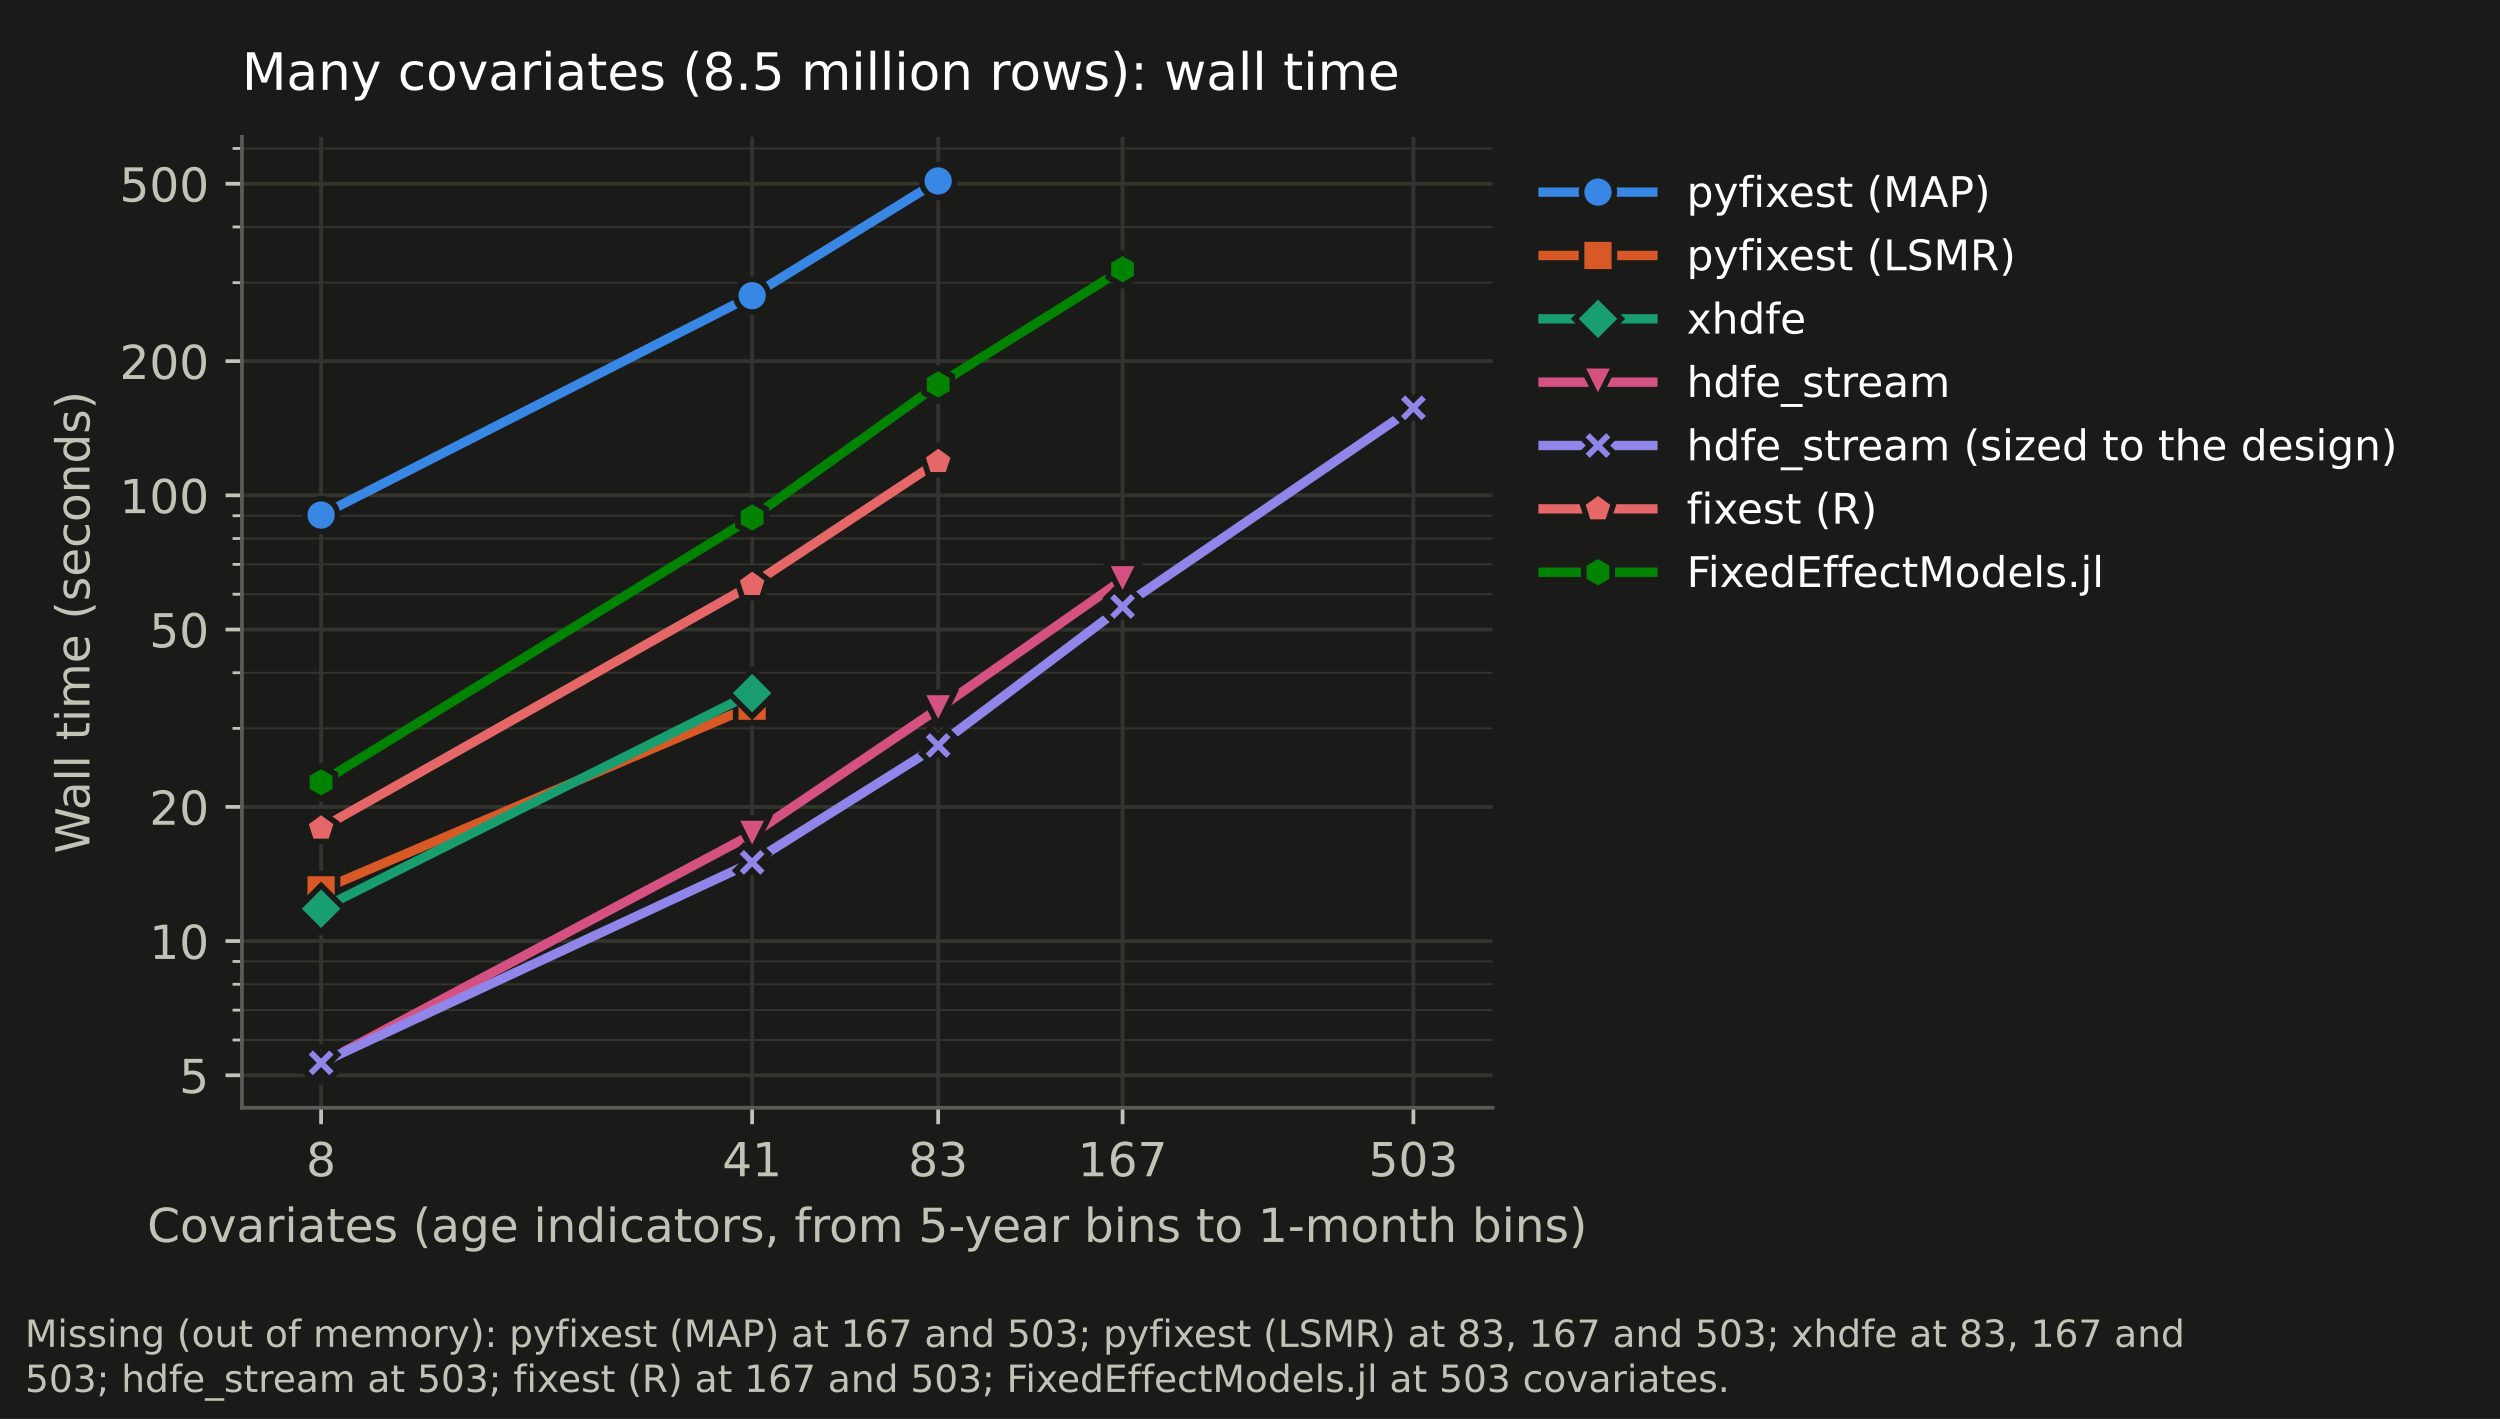
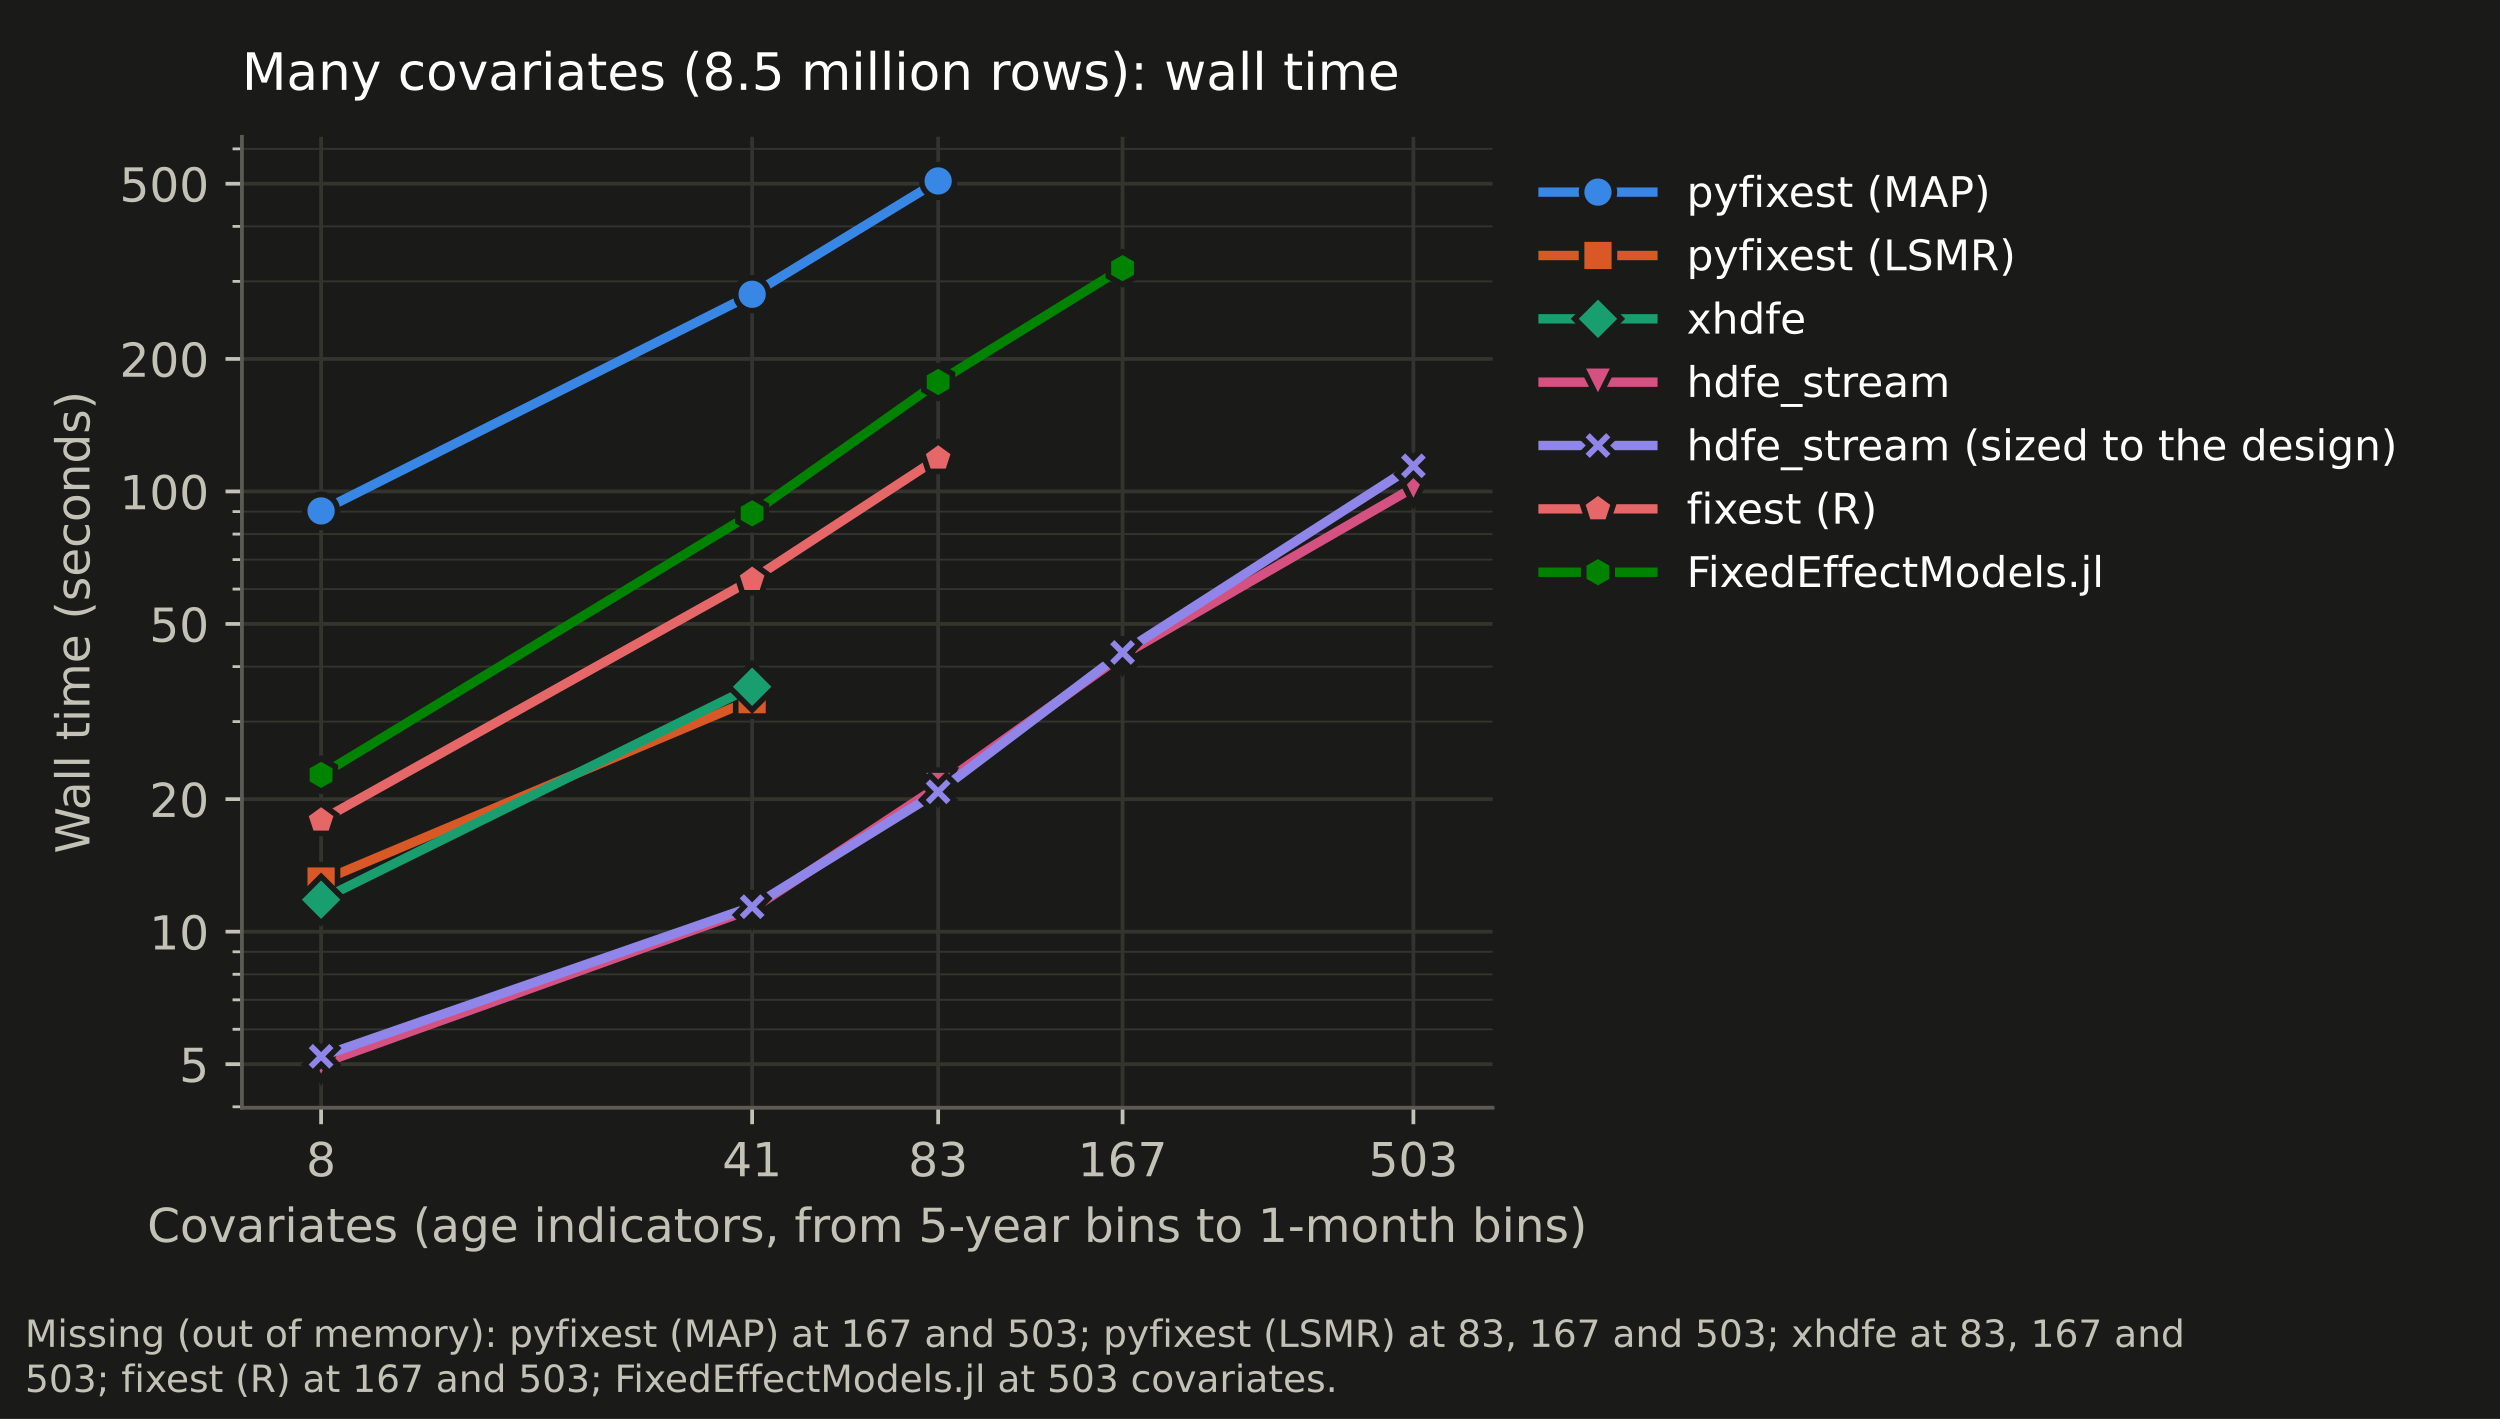
<svg xmlns="http://www.w3.org/2000/svg" xmlns:xlink="http://www.w3.org/1999/xlink" width="532.8pt" height="302.4pt" viewBox="0 0 532.8 302.4" version="1.1">
  <defs>
    <style type="text/css">*{stroke-linejoin: round; stroke-linecap: butt}</style>
  </defs>
  <g id="figure_1">
    <g id="patch_1">
      <path d="M 0 302.4  L 532.8 302.4  L 532.8 0  L 0 0  z " style="fill: #1a1a19" />
    </g>
    <g id="axes_1">
      <g id="patch_2">
        <path d="M 51.562 236.086  L 318.093 236.086  L 318.093 29.157  L 51.562 29.157  z " style="fill: #1a1a19" />
      </g>
      <g id="matplotlib.axis_1">
        <g id="xtick_1">
          <g id="line2d_1">
            <path d="M 68.432 236.086  L 68.432 29.157  " clip-path="url(#p008d30c41f)" style="fill: none; stroke: #34342f; stroke-width: 0.8; stroke-linecap: square" />
          </g>
          <g id="line2d_2">
            <defs>
              <path id="m5e53d894cf" d="M 0 0  L 0 3.5  " style="stroke: #c3c2b7; stroke-width: 0.8" />
            </defs>
            <g>
              <use xlink:href="#m5e53d894cf" x="68.432" y="236.086" style="fill: #c3c2b7; stroke: #c3c2b7; stroke-width: 0.8" />
            </g>
          </g>
          <g id="text_1">
            <text style="font-size: 10px; font-family: 'DejaVu Sans', 'Bitstream Vera Sans', 'Computer Modern Sans Serif', 'Lucida Grande', 'Verdana', 'Geneva', 'Lucid', 'Arial', 'Helvetica', 'Avant Garde', sans-serif; text-anchor: middle; fill: #c3c2b7" x="68.432" y="250.683" transform="rotate(-0 68.43244 250.6833)">8</text>
          </g>
        </g>
        <g id="xtick_2">
          <g id="line2d_3">
            <path d="M 160.294 236.086  L 160.294 29.157  " clip-path="url(#p008d30c41f)" style="fill: none; stroke: #34342f; stroke-width: 0.8; stroke-linecap: square" />
          </g>
          <g id="line2d_4">
            <g>
              <use xlink:href="#m5e53d894cf" x="160.294" y="236.086" style="fill: #c3c2b7; stroke: #c3c2b7; stroke-width: 0.8" />
            </g>
          </g>
          <g id="text_2">
            <text style="font-size: 10px; font-family: 'DejaVu Sans', 'Bitstream Vera Sans', 'Computer Modern Sans Serif', 'Lucida Grande', 'Verdana', 'Geneva', 'Lucid', 'Arial', 'Helvetica', 'Avant Garde', sans-serif; text-anchor: middle; fill: #c3c2b7" x="160.294" y="250.683" transform="rotate(-0 160.2935 250.6833)">41</text>
          </g>
        </g>
        <g id="xtick_3">
          <g id="line2d_5">
            <path d="M 199.94 236.086  L 199.94 29.157  " clip-path="url(#p008d30c41f)" style="fill: none; stroke: #34342f; stroke-width: 0.8; stroke-linecap: square" />
          </g>
          <g id="line2d_6">
            <g>
              <use xlink:href="#m5e53d894cf" x="199.94" y="236.086" style="fill: #c3c2b7; stroke: #c3c2b7; stroke-width: 0.8" />
            </g>
          </g>
          <g id="text_3">
            <text style="font-size: 10px; font-family: 'DejaVu Sans', 'Bitstream Vera Sans', 'Computer Modern Sans Serif', 'Lucida Grande', 'Verdana', 'Geneva', 'Lucid', 'Arial', 'Helvetica', 'Avant Garde', sans-serif; text-anchor: middle; fill: #c3c2b7" x="199.94" y="250.683" transform="rotate(-0 199.9396 250.6833)">83</text>
          </g>
        </g>
        <g id="xtick_4">
          <g id="line2d_7">
            <path d="M 239.242 236.086  L 239.242 29.157  " clip-path="url(#p008d30c41f)" style="fill: none; stroke: #34342f; stroke-width: 0.8; stroke-linecap: square" />
          </g>
          <g id="line2d_8">
            <g>
              <use xlink:href="#m5e53d894cf" x="239.242" y="236.086" style="fill: #c3c2b7; stroke: #c3c2b7; stroke-width: 0.8" />
            </g>
          </g>
          <g id="text_4">
            <text style="font-size: 10px; font-family: 'DejaVu Sans', 'Bitstream Vera Sans', 'Computer Modern Sans Serif', 'Lucida Grande', 'Verdana', 'Geneva', 'Lucid', 'Arial', 'Helvetica', 'Avant Garde', sans-serif; text-anchor: middle; fill: #c3c2b7" x="239.242" y="250.683" transform="rotate(-0 239.2418 250.6833)">167</text>
          </g>
        </g>
        <g id="xtick_5">
          <g id="line2d_9">
            <path d="M 301.223 236.086  L 301.223 29.157  " clip-path="url(#p008d30c41f)" style="fill: none; stroke: #34342f; stroke-width: 0.8; stroke-linecap: square" />
          </g>
          <g id="line2d_10">
            <g>
              <use xlink:href="#m5e53d894cf" x="301.223" y="236.086" style="fill: #c3c2b7; stroke: #c3c2b7; stroke-width: 0.8" />
            </g>
          </g>
          <g id="text_5">
            <text style="font-size: 10px; font-family: 'DejaVu Sans', 'Bitstream Vera Sans', 'Computer Modern Sans Serif', 'Lucida Grande', 'Verdana', 'Geneva', 'Lucid', 'Arial', 'Helvetica', 'Avant Garde', sans-serif; text-anchor: middle; fill: #c3c2b7" x="301.223" y="250.683" transform="rotate(-0 301.2232 250.6833)">503</text>
          </g>
        </g>
        <g id="text_6">
          <text style="font-size: 10px; font-family: 'DejaVu Sans', 'Bitstream Vera Sans', 'Computer Modern Sans Serif', 'Lucida Grande', 'Verdana', 'Geneva', 'Lucid', 'Arial', 'Helvetica', 'Avant Garde', sans-serif; text-anchor: middle; fill: #c3c2b7" x="184.828" y="264.684" transform="rotate(-0 184.8278 264.6841)">Covariates (age indicators, from 5-year bins to 1-month bins)</text>
        </g>
      </g>
      <g id="matplotlib.axis_2">
        <g id="ytick_1">
          <g id="line2d_11">
-             <path d="M 51.562 229.162  L 318.093 229.162  " clip-path="url(#p008d30c41f)" style="fill: none; stroke: #34342f; stroke-width: 0.8; stroke-linecap: square" />
+             <path d="M 51.562 226.794  L 318.093 226.794  " clip-path="url(#p008d30c41f)" style="fill: none; stroke: #34342f; stroke-width: 0.8; stroke-linecap: square" />
          </g>
          <g id="line2d_12">
            <defs>
              <path id="m9ad4db9a4c" d="M 0 0  L -3.5 0  " style="stroke: #c3c2b7; stroke-width: 0.8" />
            </defs>
            <g>
-               <use xlink:href="#m9ad4db9a4c" x="51.562" y="229.162" style="fill: #c3c2b7; stroke: #c3c2b7; stroke-width: 0.8" />
+               <use xlink:href="#m9ad4db9a4c" x="51.562" y="226.794" style="fill: #c3c2b7; stroke: #c3c2b7; stroke-width: 0.8" />
            </g>
          </g>
          <g id="text_7">
-             <text style="font-size: 10px; font-family: 'DejaVu Sans', 'Bitstream Vera Sans', 'Computer Modern Sans Serif', 'Lucida Grande', 'Verdana', 'Geneva', 'Lucid', 'Arial', 'Helvetica', 'Avant Garde', sans-serif; text-anchor: end; fill: #c3c2b7" x="44.562" y="232.96" transform="rotate(-0 44.56234 232.9604)">5</text>
+             <text style="font-size: 10px; font-family: 'DejaVu Sans', 'Bitstream Vera Sans', 'Computer Modern Sans Serif', 'Lucida Grande', 'Verdana', 'Geneva', 'Lucid', 'Arial', 'Helvetica', 'Avant Garde', sans-serif; text-anchor: end; fill: #c3c2b7" x="44.562" y="230.593" transform="rotate(-0 44.56234 230.5926)">5</text>
          </g>
        </g>
        <g id="ytick_2">
          <g id="line2d_13">
-             <path d="M 51.562 200.564  L 318.093 200.564  " clip-path="url(#p008d30c41f)" style="fill: none; stroke: #34342f; stroke-width: 0.8; stroke-linecap: square" />
+             <path d="M 51.562 198.552  L 318.093 198.552  " clip-path="url(#p008d30c41f)" style="fill: none; stroke: #34342f; stroke-width: 0.8; stroke-linecap: square" />
          </g>
          <g id="line2d_14">
            <g>
-               <use xlink:href="#m9ad4db9a4c" x="51.562" y="200.564" style="fill: #c3c2b7; stroke: #c3c2b7; stroke-width: 0.8" />
+               <use xlink:href="#m9ad4db9a4c" x="51.562" y="198.552" style="fill: #c3c2b7; stroke: #c3c2b7; stroke-width: 0.8" />
            </g>
          </g>
          <g id="text_8">
-             <text style="font-size: 10px; font-family: 'DejaVu Sans', 'Bitstream Vera Sans', 'Computer Modern Sans Serif', 'Lucida Grande', 'Verdana', 'Geneva', 'Lucid', 'Arial', 'Helvetica', 'Avant Garde', sans-serif; text-anchor: end; fill: #c3c2b7" x="44.562" y="204.363" transform="rotate(-0 44.56234 204.3632)">10</text>
+             <text style="font-size: 10px; font-family: 'DejaVu Sans', 'Bitstream Vera Sans', 'Computer Modern Sans Serif', 'Lucida Grande', 'Verdana', 'Geneva', 'Lucid', 'Arial', 'Helvetica', 'Avant Garde', sans-serif; text-anchor: end; fill: #c3c2b7" x="44.562" y="202.351" transform="rotate(-0 44.56234 202.3507)">10</text>
          </g>
        </g>
        <g id="ytick_3">
          <g id="line2d_15">
-             <path d="M 51.562 171.967  L 318.093 171.967  " clip-path="url(#p008d30c41f)" style="fill: none; stroke: #34342f; stroke-width: 0.8; stroke-linecap: square" />
+             <path d="M 51.562 170.31  L 318.093 170.31  " clip-path="url(#p008d30c41f)" style="fill: none; stroke: #34342f; stroke-width: 0.8; stroke-linecap: square" />
          </g>
          <g id="line2d_16">
            <g>
-               <use xlink:href="#m9ad4db9a4c" x="51.562" y="171.967" style="fill: #c3c2b7; stroke: #c3c2b7; stroke-width: 0.8" />
+               <use xlink:href="#m9ad4db9a4c" x="51.562" y="170.31" style="fill: #c3c2b7; stroke: #c3c2b7; stroke-width: 0.8" />
            </g>
          </g>
          <g id="text_9">
-             <text style="font-size: 10px; font-family: 'DejaVu Sans', 'Bitstream Vera Sans', 'Computer Modern Sans Serif', 'Lucida Grande', 'Verdana', 'Geneva', 'Lucid', 'Arial', 'Helvetica', 'Avant Garde', sans-serif; text-anchor: end; fill: #c3c2b7" x="44.562" y="175.766" transform="rotate(-0 44.56234 175.766)">20</text>
+             <text style="font-size: 10px; font-family: 'DejaVu Sans', 'Bitstream Vera Sans', 'Computer Modern Sans Serif', 'Lucida Grande', 'Verdana', 'Geneva', 'Lucid', 'Arial', 'Helvetica', 'Avant Garde', sans-serif; text-anchor: end; fill: #c3c2b7" x="44.562" y="174.109" transform="rotate(-0 44.56234 174.1087)">20</text>
          </g>
        </g>
        <g id="ytick_4">
          <g id="line2d_17">
-             <path d="M 51.562 134.164  L 318.093 134.164  " clip-path="url(#p008d30c41f)" style="fill: none; stroke: #34342f; stroke-width: 0.8; stroke-linecap: square" />
+             <path d="M 51.562 132.976  L 318.093 132.976  " clip-path="url(#p008d30c41f)" style="fill: none; stroke: #34342f; stroke-width: 0.8; stroke-linecap: square" />
          </g>
          <g id="line2d_18">
            <g>
-               <use xlink:href="#m9ad4db9a4c" x="51.562" y="134.164" style="fill: #c3c2b7; stroke: #c3c2b7; stroke-width: 0.8" />
+               <use xlink:href="#m9ad4db9a4c" x="51.562" y="132.976" style="fill: #c3c2b7; stroke: #c3c2b7; stroke-width: 0.8" />
            </g>
          </g>
          <g id="text_10">
-             <text style="font-size: 10px; font-family: 'DejaVu Sans', 'Bitstream Vera Sans', 'Computer Modern Sans Serif', 'Lucida Grande', 'Verdana', 'Geneva', 'Lucid', 'Arial', 'Helvetica', 'Avant Garde', sans-serif; text-anchor: end; fill: #c3c2b7" x="44.562" y="137.963" transform="rotate(-0 44.56234 137.9626)">50</text>
+             <text style="font-size: 10px; font-family: 'DejaVu Sans', 'Bitstream Vera Sans', 'Computer Modern Sans Serif', 'Lucida Grande', 'Verdana', 'Geneva', 'Lucid', 'Arial', 'Helvetica', 'Avant Garde', sans-serif; text-anchor: end; fill: #c3c2b7" x="44.562" y="136.775" transform="rotate(-0 44.56234 136.7749)">50</text>
          </g>
        </g>
        <g id="ytick_5">
          <g id="line2d_19">
-             <path d="M 51.562 105.567  L 318.093 105.567  " clip-path="url(#p008d30c41f)" style="fill: none; stroke: #34342f; stroke-width: 0.8; stroke-linecap: square" />
+             <path d="M 51.562 104.734  L 318.093 104.734  " clip-path="url(#p008d30c41f)" style="fill: none; stroke: #34342f; stroke-width: 0.8; stroke-linecap: square" />
          </g>
          <g id="line2d_20">
            <g>
-               <use xlink:href="#m9ad4db9a4c" x="51.562" y="105.567" style="fill: #c3c2b7; stroke: #c3c2b7; stroke-width: 0.8" />
+               <use xlink:href="#m9ad4db9a4c" x="51.562" y="104.734" style="fill: #c3c2b7; stroke: #c3c2b7; stroke-width: 0.8" />
            </g>
          </g>
          <g id="text_11">
-             <text style="font-size: 10px; font-family: 'DejaVu Sans', 'Bitstream Vera Sans', 'Computer Modern Sans Serif', 'Lucida Grande', 'Verdana', 'Geneva', 'Lucid', 'Arial', 'Helvetica', 'Avant Garde', sans-serif; text-anchor: end; fill: #c3c2b7" x="44.562" y="109.365" transform="rotate(-0 44.56234 109.3654)">100</text>
+             <text style="font-size: 10px; font-family: 'DejaVu Sans', 'Bitstream Vera Sans', 'Computer Modern Sans Serif', 'Lucida Grande', 'Verdana', 'Geneva', 'Lucid', 'Arial', 'Helvetica', 'Avant Garde', sans-serif; text-anchor: end; fill: #c3c2b7" x="44.562" y="108.533" transform="rotate(-0 44.56234 108.533)">100</text>
          </g>
        </g>
        <g id="ytick_6">
          <g id="line2d_21">
-             <path d="M 51.562 76.969  L 318.093 76.969  " clip-path="url(#p008d30c41f)" style="fill: none; stroke: #34342f; stroke-width: 0.8; stroke-linecap: square" />
+             <path d="M 51.562 76.492  L 318.093 76.492  " clip-path="url(#p008d30c41f)" style="fill: none; stroke: #34342f; stroke-width: 0.8; stroke-linecap: square" />
          </g>
          <g id="line2d_22">
            <g>
-               <use xlink:href="#m9ad4db9a4c" x="51.562" y="76.969" style="fill: #c3c2b7; stroke: #c3c2b7; stroke-width: 0.8" />
+               <use xlink:href="#m9ad4db9a4c" x="51.562" y="76.492" style="fill: #c3c2b7; stroke: #c3c2b7; stroke-width: 0.8" />
            </g>
          </g>
          <g id="text_12">
-             <text style="font-size: 10px; font-family: 'DejaVu Sans', 'Bitstream Vera Sans', 'Computer Modern Sans Serif', 'Lucida Grande', 'Verdana', 'Geneva', 'Lucid', 'Arial', 'Helvetica', 'Avant Garde', sans-serif; text-anchor: end; fill: #c3c2b7" x="44.562" y="80.768" transform="rotate(-0 44.56234 80.76823)">200</text>
+             <text style="font-size: 10px; font-family: 'DejaVu Sans', 'Bitstream Vera Sans', 'Computer Modern Sans Serif', 'Lucida Grande', 'Verdana', 'Geneva', 'Lucid', 'Arial', 'Helvetica', 'Avant Garde', sans-serif; text-anchor: end; fill: #c3c2b7" x="44.562" y="80.291" transform="rotate(-0 44.56234 80.2911)">200</text>
          </g>
        </g>
        <g id="ytick_7">
          <g id="line2d_23">
-             <path d="M 51.562 39.166  L 318.093 39.166  " clip-path="url(#p008d30c41f)" style="fill: none; stroke: #34342f; stroke-width: 0.8; stroke-linecap: square" />
+             <path d="M 51.562 39.158  L 318.093 39.158  " clip-path="url(#p008d30c41f)" style="fill: none; stroke: #34342f; stroke-width: 0.8; stroke-linecap: square" />
          </g>
          <g id="line2d_24">
            <g>
-               <use xlink:href="#m9ad4db9a4c" x="51.562" y="39.166" style="fill: #c3c2b7; stroke: #c3c2b7; stroke-width: 0.8" />
+               <use xlink:href="#m9ad4db9a4c" x="51.562" y="39.158" style="fill: #c3c2b7; stroke: #c3c2b7; stroke-width: 0.8" />
            </g>
          </g>
          <g id="text_13">
-             <text style="font-size: 10px; font-family: 'DejaVu Sans', 'Bitstream Vera Sans', 'Computer Modern Sans Serif', 'Lucida Grande', 'Verdana', 'Geneva', 'Lucid', 'Arial', 'Helvetica', 'Avant Garde', sans-serif; text-anchor: end; fill: #c3c2b7" x="44.562" y="42.965" transform="rotate(-0 44.56234 42.96479)">500</text>
+             <text style="font-size: 10px; font-family: 'DejaVu Sans', 'Bitstream Vera Sans', 'Computer Modern Sans Serif', 'Lucida Grande', 'Verdana', 'Geneva', 'Lucid', 'Arial', 'Helvetica', 'Avant Garde', sans-serif; text-anchor: end; fill: #c3c2b7" x="44.562" y="42.957" transform="rotate(-0 44.56234 42.95731)">500</text>
          </g>
        </g>
        <g id="ytick_8">
          <g id="line2d_25">
-             <path d="M 51.562 221.64  L 318.093 221.64  " clip-path="url(#p008d30c41f)" style="fill: none; stroke: #34342f; stroke-width: 0.4; stroke-linecap: square" />
+             <path d="M 51.562 235.886  L 318.093 235.886  " clip-path="url(#p008d30c41f)" style="fill: none; stroke: #34342f; stroke-width: 0.4; stroke-linecap: square" />
          </g>
          <g id="line2d_26">
            <defs>
              <path id="m36811fcc21" d="M 0 0  L -2 0  " style="stroke: #c3c2b7; stroke-width: 0.6" />
            </defs>
            <g>
-               <use xlink:href="#m36811fcc21" x="51.562" y="221.64" style="fill: #c3c2b7; stroke: #c3c2b7; stroke-width: 0.6" />
+               <use xlink:href="#m36811fcc21" x="51.562" y="235.886" style="fill: #c3c2b7; stroke: #c3c2b7; stroke-width: 0.6" />
            </g>
          </g>
        </g>
        <g id="ytick_9">
          <g id="line2d_27">
-             <path d="M 51.562 215.28  L 318.093 215.28  " clip-path="url(#p008d30c41f)" style="fill: none; stroke: #34342f; stroke-width: 0.4; stroke-linecap: square" />
+             <path d="M 51.562 219.365  L 318.093 219.365  " clip-path="url(#p008d30c41f)" style="fill: none; stroke: #34342f; stroke-width: 0.4; stroke-linecap: square" />
          </g>
          <g id="line2d_28">
            <g>
-               <use xlink:href="#m36811fcc21" x="51.562" y="215.28" style="fill: #c3c2b7; stroke: #c3c2b7; stroke-width: 0.6" />
+               <use xlink:href="#m36811fcc21" x="51.562" y="219.365" style="fill: #c3c2b7; stroke: #c3c2b7; stroke-width: 0.6" />
            </g>
          </g>
        </g>
        <g id="ytick_10">
          <g id="line2d_29">
-             <path d="M 51.562 209.771  L 318.093 209.771  " clip-path="url(#p008d30c41f)" style="fill: none; stroke: #34342f; stroke-width: 0.4; stroke-linecap: square" />
+             <path d="M 51.562 213.084  L 318.093 213.084  " clip-path="url(#p008d30c41f)" style="fill: none; stroke: #34342f; stroke-width: 0.4; stroke-linecap: square" />
          </g>
          <g id="line2d_30">
            <g>
-               <use xlink:href="#m36811fcc21" x="51.562" y="209.771" style="fill: #c3c2b7; stroke: #c3c2b7; stroke-width: 0.6" />
+               <use xlink:href="#m36811fcc21" x="51.562" y="213.084" style="fill: #c3c2b7; stroke: #c3c2b7; stroke-width: 0.6" />
            </g>
          </g>
        </g>
        <g id="ytick_11">
          <g id="line2d_31">
-             <path d="M 51.562 204.911  L 318.093 204.911  " clip-path="url(#p008d30c41f)" style="fill: none; stroke: #34342f; stroke-width: 0.4; stroke-linecap: square" />
+             <path d="M 51.562 207.644  L 318.093 207.644  " clip-path="url(#p008d30c41f)" style="fill: none; stroke: #34342f; stroke-width: 0.4; stroke-linecap: square" />
          </g>
          <g id="line2d_32">
            <g>
-               <use xlink:href="#m36811fcc21" x="51.562" y="204.911" style="fill: #c3c2b7; stroke: #c3c2b7; stroke-width: 0.6" />
+               <use xlink:href="#m36811fcc21" x="51.562" y="207.644" style="fill: #c3c2b7; stroke: #c3c2b7; stroke-width: 0.6" />
            </g>
          </g>
        </g>
        <g id="ytick_12">
          <g id="line2d_33">
-             <path d="M 51.562 155.239  L 318.093 155.239  " clip-path="url(#p008d30c41f)" style="fill: none; stroke: #34342f; stroke-width: 0.4; stroke-linecap: square" />
+             <path d="M 51.562 202.845  L 318.093 202.845  " clip-path="url(#p008d30c41f)" style="fill: none; stroke: #34342f; stroke-width: 0.4; stroke-linecap: square" />
          </g>
          <g id="line2d_34">
            <g>
-               <use xlink:href="#m36811fcc21" x="51.562" y="155.239" style="fill: #c3c2b7; stroke: #c3c2b7; stroke-width: 0.6" />
+               <use xlink:href="#m36811fcc21" x="51.562" y="202.845" style="fill: #c3c2b7; stroke: #c3c2b7; stroke-width: 0.6" />
            </g>
          </g>
        </g>
        <g id="ytick_13">
          <g id="line2d_35">
-             <path d="M 51.562 143.37  L 318.093 143.37  " clip-path="url(#p008d30c41f)" style="fill: none; stroke: #34342f; stroke-width: 0.4; stroke-linecap: square" />
+             <path d="M 51.562 153.789  L 318.093 153.789  " clip-path="url(#p008d30c41f)" style="fill: none; stroke: #34342f; stroke-width: 0.4; stroke-linecap: square" />
          </g>
          <g id="line2d_36">
            <g>
-               <use xlink:href="#m36811fcc21" x="51.562" y="143.37" style="fill: #c3c2b7; stroke: #c3c2b7; stroke-width: 0.6" />
+               <use xlink:href="#m36811fcc21" x="51.562" y="153.789" style="fill: #c3c2b7; stroke: #c3c2b7; stroke-width: 0.6" />
            </g>
          </g>
        </g>
        <g id="ytick_14">
          <g id="line2d_37">
-             <path d="M 51.562 126.642  L 318.093 126.642  " clip-path="url(#p008d30c41f)" style="fill: none; stroke: #34342f; stroke-width: 0.4; stroke-linecap: square" />
+             <path d="M 51.562 142.068  L 318.093 142.068  " clip-path="url(#p008d30c41f)" style="fill: none; stroke: #34342f; stroke-width: 0.4; stroke-linecap: square" />
          </g>
          <g id="line2d_38">
            <g>
-               <use xlink:href="#m36811fcc21" x="51.562" y="126.642" style="fill: #c3c2b7; stroke: #c3c2b7; stroke-width: 0.6" />
+               <use xlink:href="#m36811fcc21" x="51.562" y="142.068" style="fill: #c3c2b7; stroke: #c3c2b7; stroke-width: 0.6" />
            </g>
          </g>
        </g>
        <g id="ytick_15">
          <g id="line2d_39">
-             <path d="M 51.562 120.282  L 318.093 120.282  " clip-path="url(#p008d30c41f)" style="fill: none; stroke: #34342f; stroke-width: 0.4; stroke-linecap: square" />
+             <path d="M 51.562 125.548  L 318.093 125.548  " clip-path="url(#p008d30c41f)" style="fill: none; stroke: #34342f; stroke-width: 0.4; stroke-linecap: square" />
          </g>
          <g id="line2d_40">
            <g>
-               <use xlink:href="#m36811fcc21" x="51.562" y="120.282" style="fill: #c3c2b7; stroke: #c3c2b7; stroke-width: 0.6" />
+               <use xlink:href="#m36811fcc21" x="51.562" y="125.548" style="fill: #c3c2b7; stroke: #c3c2b7; stroke-width: 0.6" />
            </g>
          </g>
        </g>
        <g id="ytick_16">
          <g id="line2d_41">
-             <path d="M 51.562 114.773  L 318.093 114.773  " clip-path="url(#p008d30c41f)" style="fill: none; stroke: #34342f; stroke-width: 0.4; stroke-linecap: square" />
+             <path d="M 51.562 119.267  L 318.093 119.267  " clip-path="url(#p008d30c41f)" style="fill: none; stroke: #34342f; stroke-width: 0.4; stroke-linecap: square" />
          </g>
          <g id="line2d_42">
            <g>
-               <use xlink:href="#m36811fcc21" x="51.562" y="114.773" style="fill: #c3c2b7; stroke: #c3c2b7; stroke-width: 0.6" />
+               <use xlink:href="#m36811fcc21" x="51.562" y="119.267" style="fill: #c3c2b7; stroke: #c3c2b7; stroke-width: 0.6" />
            </g>
          </g>
        </g>
        <g id="ytick_17">
          <g id="line2d_43">
-             <path d="M 51.562 109.913  L 318.093 109.913  " clip-path="url(#p008d30c41f)" style="fill: none; stroke: #34342f; stroke-width: 0.4; stroke-linecap: square" />
+             <path d="M 51.562 113.826  L 318.093 113.826  " clip-path="url(#p008d30c41f)" style="fill: none; stroke: #34342f; stroke-width: 0.4; stroke-linecap: square" />
          </g>
          <g id="line2d_44">
            <g>
-               <use xlink:href="#m36811fcc21" x="51.562" y="109.913" style="fill: #c3c2b7; stroke: #c3c2b7; stroke-width: 0.6" />
+               <use xlink:href="#m36811fcc21" x="51.562" y="113.826" style="fill: #c3c2b7; stroke: #c3c2b7; stroke-width: 0.6" />
            </g>
          </g>
        </g>
        <g id="ytick_18">
          <g id="line2d_45">
-             <path d="M 51.562 60.241  L 318.093 60.241  " clip-path="url(#p008d30c41f)" style="fill: none; stroke: #34342f; stroke-width: 0.4; stroke-linecap: square" />
+             <path d="M 51.562 109.027  L 318.093 109.027  " clip-path="url(#p008d30c41f)" style="fill: none; stroke: #34342f; stroke-width: 0.4; stroke-linecap: square" />
          </g>
          <g id="line2d_46">
            <g>
-               <use xlink:href="#m36811fcc21" x="51.562" y="60.241" style="fill: #c3c2b7; stroke: #c3c2b7; stroke-width: 0.6" />
+               <use xlink:href="#m36811fcc21" x="51.562" y="109.027" style="fill: #c3c2b7; stroke: #c3c2b7; stroke-width: 0.6" />
            </g>
          </g>
        </g>
        <g id="ytick_19">
          <g id="line2d_47">
-             <path d="M 51.562 48.372  L 318.093 48.372  " clip-path="url(#p008d30c41f)" style="fill: none; stroke: #34342f; stroke-width: 0.4; stroke-linecap: square" />
+             <path d="M 51.562 59.972  L 318.093 59.972  " clip-path="url(#p008d30c41f)" style="fill: none; stroke: #34342f; stroke-width: 0.4; stroke-linecap: square" />
          </g>
          <g id="line2d_48">
            <g>
-               <use xlink:href="#m36811fcc21" x="51.562" y="48.372" style="fill: #c3c2b7; stroke: #c3c2b7; stroke-width: 0.6" />
+               <use xlink:href="#m36811fcc21" x="51.562" y="59.972" style="fill: #c3c2b7; stroke: #c3c2b7; stroke-width: 0.6" />
            </g>
          </g>
        </g>
        <g id="ytick_20">
          <g id="line2d_49">
-             <path d="M 51.562 31.644  L 318.093 31.644  " clip-path="url(#p008d30c41f)" style="fill: none; stroke: #34342f; stroke-width: 0.4; stroke-linecap: square" />
+             <path d="M 51.562 48.25  L 318.093 48.25  " clip-path="url(#p008d30c41f)" style="fill: none; stroke: #34342f; stroke-width: 0.4; stroke-linecap: square" />
          </g>
          <g id="line2d_50">
            <g>
-               <use xlink:href="#m36811fcc21" x="51.562" y="31.644" style="fill: #c3c2b7; stroke: #c3c2b7; stroke-width: 0.6" />
+               <use xlink:href="#m36811fcc21" x="51.562" y="48.25" style="fill: #c3c2b7; stroke: #c3c2b7; stroke-width: 0.6" />
+             </g>
+           </g>
+         </g>
+         <g id="ytick_21">
+           <g id="line2d_51">
+             <path d="M 51.562 31.73  L 318.093 31.73  " clip-path="url(#p008d30c41f)" style="fill: none; stroke: #34342f; stroke-width: 0.4; stroke-linecap: square" />
+           </g>
+           <g id="line2d_52">
+             <g>
+               <use xlink:href="#m36811fcc21" x="51.562" y="31.73" style="fill: #c3c2b7; stroke: #c3c2b7; stroke-width: 0.6" />
            </g>
          </g>
        </g>
        <g id="text_14">
          <text style="font-size: 10px; font-family: 'DejaVu Sans', 'Bitstream Vera Sans', 'Computer Modern Sans Serif', 'Lucida Grande', 'Verdana', 'Geneva', 'Lucid', 'Arial', 'Helvetica', 'Avant Garde', sans-serif; text-anchor: middle; fill: #c3c2b7" x="19.073" y="132.622" transform="rotate(-90 19.0725 132.6215)">Wall time (seconds)</text>
        </g>
      </g>
      <g id="patch_3">
        <path d="M 51.562 236.086  L 51.562 29.157  " style="fill: none; stroke: #5b5a55; stroke-width: 0.8; stroke-linejoin: miter; stroke-linecap: square" />
      </g>
      <g id="patch_4">
        <path d="M 51.562 236.086  L 318.093 236.086  " style="fill: none; stroke: #5b5a55; stroke-width: 0.8; stroke-linejoin: miter; stroke-linecap: square" />
      </g>
-       <g id="line2d_51">
-         <path d="M 68.432 109.771  L 160.294 63.014  L 199.94 38.563  " clip-path="url(#p008d30c41f)" style="fill: none; stroke: #3987e5; stroke-width: 2; stroke-linecap: square" />
+       <g id="line2d_53">
+         <path d="M 68.432 108.886  L 160.294 62.711  L 199.94 38.563  " clip-path="url(#p008d30c41f)" style="fill: none; stroke: #3987e5; stroke-width: 2; stroke-linecap: square" />
        <defs>
          <path id="m9568807331" d="M 0 3.5  C 0.928 3.5 1.819 3.131 2.475 2.475  C 3.131 1.819 3.5 0.928 3.5 0  C 3.5 -0.928 3.131 -1.819 2.475 -2.475  C 1.819 -3.131 0.928 -3.5 0 -3.5  C -0.928 -3.5 -1.819 -3.131 -2.475 -2.475  C -3.131 -1.819 -3.5 -0.928 -3.5 0  C -3.5 0.928 -3.131 1.819 -2.475 2.475  C -1.819 3.131 -0.928 3.5 0 3.5  z " style="stroke: #1a1a19; stroke-width: 1.2" />
        </defs>
        <g clip-path="url(#p008d30c41f)">
-           <use xlink:href="#m9568807331" x="68.432" y="109.771" style="fill: #3987e5; stroke: #1a1a19; stroke-width: 1.2" />
-           <use xlink:href="#m9568807331" x="160.294" y="63.014" style="fill: #3987e5; stroke: #1a1a19; stroke-width: 1.2" />
+           <use xlink:href="#m9568807331" x="68.432" y="108.886" style="fill: #3987e5; stroke: #1a1a19; stroke-width: 1.2" />
+           <use xlink:href="#m9568807331" x="160.294" y="62.711" style="fill: #3987e5; stroke: #1a1a19; stroke-width: 1.2" />
          <use xlink:href="#m9568807331" x="199.94" y="38.563" style="fill: #3987e5; stroke: #1a1a19; stroke-width: 1.2" />
        </g>
      </g>
-       <g id="line2d_52">
-         <path d="M 68.432 189.648  L 160.294 150.504  " clip-path="url(#p008d30c41f)" style="fill: none; stroke: #d95926; stroke-width: 2; stroke-linecap: square" />
+       <g id="line2d_54">
+         <path d="M 68.432 187.771  L 160.294 149.114  " clip-path="url(#p008d30c41f)" style="fill: none; stroke: #d95926; stroke-width: 2; stroke-linecap: square" />
        <defs>
          <path id="m72b074f4e4" d="M -3.5 3.5  L 3.5 3.5  L 3.5 -3.5  L -3.5 -3.5  z " style="stroke: #1a1a19; stroke-width: 1.2; stroke-linejoin: miter" />
        </defs>
        <g clip-path="url(#p008d30c41f)">
-           <use xlink:href="#m72b074f4e4" x="68.432" y="189.648" style="fill: #d95926; stroke: #1a1a19; stroke-width: 1.2; stroke-linejoin: miter" />
-           <use xlink:href="#m72b074f4e4" x="160.294" y="150.504" style="fill: #d95926; stroke: #1a1a19; stroke-width: 1.2; stroke-linejoin: miter" />
-         </g>
-       </g>
-       <g id="line2d_53">
-         <path d="M 68.432 193.669  L 160.294 147.718  " clip-path="url(#p008d30c41f)" style="fill: none; stroke: #199e70; stroke-width: 2; stroke-linecap: square" />
+           <use xlink:href="#m72b074f4e4" x="68.432" y="187.771" style="fill: #d95926; stroke: #1a1a19; stroke-width: 1.2; stroke-linejoin: miter" />
+           <use xlink:href="#m72b074f4e4" x="160.294" y="149.114" style="fill: #d95926; stroke: #1a1a19; stroke-width: 1.2; stroke-linejoin: miter" />
+         </g>
+       </g>
+       <g id="line2d_55">
+         <path d="M 68.432 191.742  L 160.294 146.362  " clip-path="url(#p008d30c41f)" style="fill: none; stroke: #199e70; stroke-width: 2; stroke-linecap: square" />
        <defs>
          <path id="mc92329f68a" d="M -0 4.95  L 4.95 0  L 0 -4.95  L -4.95 -0  z " style="stroke: #1a1a19; stroke-width: 1.2; stroke-linejoin: miter" />
        </defs>
        <g clip-path="url(#p008d30c41f)">
-           <use xlink:href="#mc92329f68a" x="68.432" y="193.669" style="fill: #199e70; stroke: #1a1a19; stroke-width: 1.2; stroke-linejoin: miter" />
-           <use xlink:href="#mc92329f68a" x="160.294" y="147.718" style="fill: #199e70; stroke: #1a1a19; stroke-width: 1.2; stroke-linejoin: miter" />
-         </g>
-       </g>
-       <g id="line2d_54">
-         <path d="M 68.432 226.68  L 160.294 177.81  L 199.94 151.055  L 239.242 123.55  " clip-path="url(#p008d30c41f)" style="fill: none; stroke: #d55181; stroke-width: 2; stroke-linecap: square" />
+           <use xlink:href="#mc92329f68a" x="68.432" y="191.742" style="fill: #199e70; stroke: #1a1a19; stroke-width: 1.2; stroke-linejoin: miter" />
+           <use xlink:href="#mc92329f68a" x="160.294" y="146.362" style="fill: #199e70; stroke: #1a1a19; stroke-width: 1.2; stroke-linejoin: miter" />
+         </g>
+       </g>
+       <g id="line2d_56">
+         <path d="M 68.432 226.68  L 160.294 193.724  L 199.94 167.616  L 239.242 139.63  L 301.223 103.928  " clip-path="url(#p008d30c41f)" style="fill: none; stroke: #d55181; stroke-width: 2; stroke-linecap: square" />
        <defs>
          <path id="mc97f44e263" d="M -0 3.5  L 3.5 -3.5  L -3.5 -3.5  z " style="stroke: #1a1a19; stroke-width: 1.2; stroke-linejoin: miter" />
        </defs>
        <g clip-path="url(#p008d30c41f)">
          <use xlink:href="#mc97f44e263" x="68.432" y="226.68" style="fill: #d55181; stroke: #1a1a19; stroke-width: 1.2; stroke-linejoin: miter" />
-           <use xlink:href="#mc97f44e263" x="160.294" y="177.81" style="fill: #d55181; stroke: #1a1a19; stroke-width: 1.2; stroke-linejoin: miter" />
-           <use xlink:href="#mc97f44e263" x="199.94" y="151.055" style="fill: #d55181; stroke: #1a1a19; stroke-width: 1.2; stroke-linejoin: miter" />
-           <use xlink:href="#mc97f44e263" x="239.242" y="123.55" style="fill: #d55181; stroke: #1a1a19; stroke-width: 1.2; stroke-linejoin: miter" />
-         </g>
-       </g>
-       <g id="line2d_55">
-         <path d="M 68.432 226.509  L 160.294 183.784  L 199.94 158.874  L 239.242 129.255  L 301.223 86.905  " clip-path="url(#p008d30c41f)" style="fill: none; stroke: #9085e9; stroke-width: 2; stroke-linecap: square" />
+           <use xlink:href="#mc97f44e263" x="160.294" y="193.724" style="fill: #d55181; stroke: #1a1a19; stroke-width: 1.2; stroke-linejoin: miter" />
+           <use xlink:href="#mc97f44e263" x="199.94" y="167.616" style="fill: #d55181; stroke: #1a1a19; stroke-width: 1.2; stroke-linejoin: miter" />
+           <use xlink:href="#mc97f44e263" x="239.242" y="139.63" style="fill: #d55181; stroke: #1a1a19; stroke-width: 1.2; stroke-linejoin: miter" />
+           <use xlink:href="#mc97f44e263" x="301.223" y="103.928" style="fill: #d55181; stroke: #1a1a19; stroke-width: 1.2; stroke-linejoin: miter" />
+         </g>
+       </g>
+       <g id="line2d_57">
+         <path d="M 68.432 225.125  L 160.294 193.235  L 199.94 168.743  L 239.242 139.052  L 301.223 99.276  " clip-path="url(#p008d30c41f)" style="fill: none; stroke: #9085e9; stroke-width: 2; stroke-linecap: square" />
        <defs>
          <path id="mdfb906f3f3" d="M -1.75 3.5  L 0 1.75  L 1.75 3.5  L 3.5 1.75  L 1.75 0  L 3.5 -1.75  L 1.75 -3.5  L 0 -1.75  L -1.75 -3.5  L -3.5 -1.75  L -1.75 0  L -3.5 1.75  z " style="stroke: #1a1a19; stroke-width: 1.2; stroke-linejoin: miter" />
        </defs>
        <g clip-path="url(#p008d30c41f)">
-           <use xlink:href="#mdfb906f3f3" x="68.432" y="226.509" style="fill: #9085e9; stroke: #1a1a19; stroke-width: 1.2; stroke-linejoin: miter" />
-           <use xlink:href="#mdfb906f3f3" x="160.294" y="183.784" style="fill: #9085e9; stroke: #1a1a19; stroke-width: 1.2; stroke-linejoin: miter" />
-           <use xlink:href="#mdfb906f3f3" x="199.94" y="158.874" style="fill: #9085e9; stroke: #1a1a19; stroke-width: 1.2; stroke-linejoin: miter" />
-           <use xlink:href="#mdfb906f3f3" x="239.242" y="129.255" style="fill: #9085e9; stroke: #1a1a19; stroke-width: 1.2; stroke-linejoin: miter" />
-           <use xlink:href="#mdfb906f3f3" x="301.223" y="86.905" style="fill: #9085e9; stroke: #1a1a19; stroke-width: 1.2; stroke-linejoin: miter" />
-         </g>
-       </g>
-       <g id="line2d_56">
-         <path d="M 68.432 176.505  L 160.294 124.576  L 199.94 98.381  " clip-path="url(#p008d30c41f)" style="fill: none; stroke: #e66767; stroke-width: 2; stroke-linecap: square" />
+           <use xlink:href="#mdfb906f3f3" x="68.432" y="225.125" style="fill: #9085e9; stroke: #1a1a19; stroke-width: 1.2; stroke-linejoin: miter" />
+           <use xlink:href="#mdfb906f3f3" x="160.294" y="193.235" style="fill: #9085e9; stroke: #1a1a19; stroke-width: 1.2; stroke-linejoin: miter" />
+           <use xlink:href="#mdfb906f3f3" x="199.94" y="168.743" style="fill: #9085e9; stroke: #1a1a19; stroke-width: 1.2; stroke-linejoin: miter" />
+           <use xlink:href="#mdfb906f3f3" x="239.242" y="139.052" style="fill: #9085e9; stroke: #1a1a19; stroke-width: 1.2; stroke-linejoin: miter" />
+           <use xlink:href="#mdfb906f3f3" x="301.223" y="99.276" style="fill: #9085e9; stroke: #1a1a19; stroke-width: 1.2; stroke-linejoin: miter" />
+         </g>
+       </g>
+       <g id="line2d_58">
+         <path d="M 68.432 174.791  L 160.294 123.507  L 199.94 97.638  " clip-path="url(#p008d30c41f)" style="fill: none; stroke: #e66767; stroke-width: 2; stroke-linecap: square" />
        <defs>
          <path id="mf6f554c175" d="M 0 -3.5  L -3.329 -1.082  L -2.057 2.832  L 2.057 2.832  L 3.329 -1.082  z " style="stroke: #1a1a19; stroke-width: 1.2; stroke-linejoin: miter" />
        </defs>
        <g clip-path="url(#p008d30c41f)">
-           <use xlink:href="#mf6f554c175" x="68.432" y="176.505" style="fill: #e66767; stroke: #1a1a19; stroke-width: 1.2; stroke-linejoin: miter" />
-           <use xlink:href="#mf6f554c175" x="160.294" y="124.576" style="fill: #e66767; stroke: #1a1a19; stroke-width: 1.2; stroke-linejoin: miter" />
-           <use xlink:href="#mf6f554c175" x="199.94" y="98.381" style="fill: #e66767; stroke: #1a1a19; stroke-width: 1.2; stroke-linejoin: miter" />
-         </g>
-       </g>
-       <g id="line2d_57">
-         <path d="M 68.432 166.732  L 160.294 110.299  L 199.94 81.949  L 239.242 57.382  " clip-path="url(#p008d30c41f)" style="fill: none; stroke: #008300; stroke-width: 2; stroke-linecap: square" />
+           <use xlink:href="#mf6f554c175" x="68.432" y="174.791" style="fill: #e66767; stroke: #1a1a19; stroke-width: 1.2; stroke-linejoin: miter" />
+           <use xlink:href="#mf6f554c175" x="160.294" y="123.507" style="fill: #e66767; stroke: #1a1a19; stroke-width: 1.2; stroke-linejoin: miter" />
+           <use xlink:href="#mf6f554c175" x="199.94" y="97.638" style="fill: #e66767; stroke: #1a1a19; stroke-width: 1.2; stroke-linejoin: miter" />
+         </g>
+       </g>
+       <g id="line2d_59">
+         <path d="M 68.432 165.14  L 160.294 109.408  L 199.94 81.41  L 239.242 57.148  " clip-path="url(#p008d30c41f)" style="fill: none; stroke: #008300; stroke-width: 2; stroke-linecap: square" />
        <defs>
          <path id="m17040d37fc" d="M 0 -3.5  L -3.031 -1.75  L -3.031 1.75  L -0 3.5  L 3.031 1.75  L 3.031 -1.75  z " style="stroke: #1a1a19; stroke-width: 1.2; stroke-linejoin: miter" />
        </defs>
        <g clip-path="url(#p008d30c41f)">
-           <use xlink:href="#m17040d37fc" x="68.432" y="166.732" style="fill: #008300; stroke: #1a1a19; stroke-width: 1.2; stroke-linejoin: miter" />
-           <use xlink:href="#m17040d37fc" x="160.294" y="110.299" style="fill: #008300; stroke: #1a1a19; stroke-width: 1.2; stroke-linejoin: miter" />
-           <use xlink:href="#m17040d37fc" x="199.94" y="81.949" style="fill: #008300; stroke: #1a1a19; stroke-width: 1.2; stroke-linejoin: miter" />
-           <use xlink:href="#m17040d37fc" x="239.242" y="57.382" style="fill: #008300; stroke: #1a1a19; stroke-width: 1.2; stroke-linejoin: miter" />
+           <use xlink:href="#m17040d37fc" x="68.432" y="165.14" style="fill: #008300; stroke: #1a1a19; stroke-width: 1.2; stroke-linejoin: miter" />
+           <use xlink:href="#m17040d37fc" x="160.294" y="109.408" style="fill: #008300; stroke: #1a1a19; stroke-width: 1.2; stroke-linejoin: miter" />
+           <use xlink:href="#m17040d37fc" x="199.94" y="81.41" style="fill: #008300; stroke: #1a1a19; stroke-width: 1.2; stroke-linejoin: miter" />
+           <use xlink:href="#m17040d37fc" x="239.242" y="57.148" style="fill: #008300; stroke: #1a1a19; stroke-width: 1.2; stroke-linejoin: miter" />
        </g>
      </g>
      <g id="text_15">
        <text style="font-size: 11px; font-family: 'DejaVu Sans', 'Bitstream Vera Sans', 'Computer Modern Sans Serif', 'Lucida Grande', 'Verdana', 'Geneva', 'Lucid', 'Arial', 'Helvetica', 'Avant Garde', sans-serif; text-anchor: start; fill: #ffffff" x="51.562" y="19.157" transform="rotate(-0 51.56234 19.15742)">Many covariates (8.5 million rows): wall time</text>
      </g>
      <g id="legend_1">
-         <g id="line2d_58">
+         <g id="line2d_60">
          <path d="M 328.859 40.946  L 340.559 40.946  L 352.259 40.946  " style="fill: none; stroke: #3987e5; stroke-width: 2; stroke-linecap: square" />
          <g>
            <use xlink:href="#m9568807331" x="340.559" y="40.946" style="fill: #3987e5; stroke: #1a1a19; stroke-width: 1.2" />
          </g>
        </g>
        <g id="text_16">
          <text style="font-size: 9px; font-family: 'DejaVu Sans', 'Bitstream Vera Sans', 'Computer Modern Sans Serif', 'Lucida Grande', 'Verdana', 'Geneva', 'Lucid', 'Arial', 'Helvetica', 'Avant Garde', sans-serif; text-anchor: start; fill: #ffffff" x="359.459" y="44.096" transform="rotate(-0 359.4586 44.09602)">pyfixest (MAP)</text>
        </g>
-         <g id="line2d_59">
+         <g id="line2d_61">
          <path d="M 328.859 54.447  L 340.559 54.447  L 352.259 54.447  " style="fill: none; stroke: #d95926; stroke-width: 2; stroke-linecap: square" />
          <g>
            <use xlink:href="#m72b074f4e4" x="340.559" y="54.447" style="fill: #d95926; stroke: #1a1a19; stroke-width: 1.2; stroke-linejoin: miter" />
          </g>
        </g>
        <g id="text_17">
          <text style="font-size: 9px; font-family: 'DejaVu Sans', 'Bitstream Vera Sans', 'Computer Modern Sans Serif', 'Lucida Grande', 'Verdana', 'Geneva', 'Lucid', 'Arial', 'Helvetica', 'Avant Garde', sans-serif; text-anchor: start; fill: #ffffff" x="359.459" y="57.597" transform="rotate(-0 359.4586 57.59672)">pyfixest (LSMR)</text>
        </g>
-         <g id="line2d_60">
+         <g id="line2d_62">
          <path d="M 328.859 67.947  L 340.559 67.947  L 352.259 67.947  " style="fill: none; stroke: #199e70; stroke-width: 2; stroke-linecap: square" />
          <g>
            <use xlink:href="#mc92329f68a" x="340.559" y="67.947" style="fill: #199e70; stroke: #1a1a19; stroke-width: 1.2; stroke-linejoin: miter" />
          </g>
        </g>
        <g id="text_18">
          <text style="font-size: 9px; font-family: 'DejaVu Sans', 'Bitstream Vera Sans', 'Computer Modern Sans Serif', 'Lucida Grande', 'Verdana', 'Geneva', 'Lucid', 'Arial', 'Helvetica', 'Avant Garde', sans-serif; text-anchor: start; fill: #ffffff" x="359.459" y="71.097" transform="rotate(-0 359.4586 71.09742)">xhdfe</text>
        </g>
-         <g id="line2d_61">
+         <g id="line2d_63">
          <path d="M 328.859 81.448  L 340.559 81.448  L 352.259 81.448  " style="fill: none; stroke: #d55181; stroke-width: 2; stroke-linecap: square" />
          <g>
            <use xlink:href="#mc97f44e263" x="340.559" y="81.448" style="fill: #d55181; stroke: #1a1a19; stroke-width: 1.2; stroke-linejoin: miter" />
          </g>
        </g>
        <g id="text_19">
          <text style="font-size: 9px; font-family: 'DejaVu Sans', 'Bitstream Vera Sans', 'Computer Modern Sans Serif', 'Lucida Grande', 'Verdana', 'Geneva', 'Lucid', 'Arial', 'Helvetica', 'Avant Garde', sans-serif; text-anchor: start; fill: #ffffff" x="359.459" y="84.598" transform="rotate(-0 359.4586 84.59812)">hdfe_stream</text>
        </g>
-         <g id="line2d_62">
+         <g id="line2d_64">
          <path d="M 328.859 94.949  L 340.559 94.949  L 352.259 94.949  " style="fill: none; stroke: #9085e9; stroke-width: 2; stroke-linecap: square" />
          <g>
            <use xlink:href="#mdfb906f3f3" x="340.559" y="94.949" style="fill: #9085e9; stroke: #1a1a19; stroke-width: 1.2; stroke-linejoin: miter" />
          </g>
        </g>
        <g id="text_20">
          <text style="font-size: 9px; font-family: 'DejaVu Sans', 'Bitstream Vera Sans', 'Computer Modern Sans Serif', 'Lucida Grande', 'Verdana', 'Geneva', 'Lucid', 'Arial', 'Helvetica', 'Avant Garde', sans-serif; text-anchor: start; fill: #ffffff" x="359.459" y="98.099" transform="rotate(-0 359.4586 98.09883)">hdfe_stream (sized to the design)</text>
        </g>
-         <g id="line2d_63">
+         <g id="line2d_65">
          <path d="M 328.859 108.45  L 340.559 108.45  L 352.259 108.45  " style="fill: none; stroke: #e66767; stroke-width: 2; stroke-linecap: square" />
          <g>
            <use xlink:href="#mf6f554c175" x="340.559" y="108.45" style="fill: #e66767; stroke: #1a1a19; stroke-width: 1.2; stroke-linejoin: miter" />
          </g>
        </g>
        <g id="text_21">
          <text style="font-size: 9px; font-family: 'DejaVu Sans', 'Bitstream Vera Sans', 'Computer Modern Sans Serif', 'Lucida Grande', 'Verdana', 'Geneva', 'Lucid', 'Arial', 'Helvetica', 'Avant Garde', sans-serif; text-anchor: start; fill: #ffffff" x="359.459" y="111.6" transform="rotate(-0 359.4586 111.5995)">fixest (R)</text>
        </g>
-         <g id="line2d_64">
+         <g id="line2d_66">
          <path d="M 328.859 121.95  L 340.559 121.95  L 352.259 121.95  " style="fill: none; stroke: #008300; stroke-width: 2; stroke-linecap: square" />
          <g>
            <use xlink:href="#m17040d37fc" x="340.559" y="121.95" style="fill: #008300; stroke: #1a1a19; stroke-width: 1.2; stroke-linejoin: miter" />
          </g>
        </g>
        <g id="text_22">
          <text style="font-size: 9px; font-family: 'DejaVu Sans', 'Bitstream Vera Sans', 'Computer Modern Sans Serif', 'Lucida Grande', 'Verdana', 'Geneva', 'Lucid', 'Arial', 'Helvetica', 'Avant Garde', sans-serif; text-anchor: start; fill: #ffffff" x="359.459" y="125.1" transform="rotate(-0 359.4586 125.1002)">FixedEffectModels.jl</text>
        </g>
      </g>
    </g>
    <g id="text_23">
      <text style="font-size: 8px; font-family: 'DejaVu Sans', 'Bitstream Vera Sans', 'Computer Modern Sans Serif', 'Lucida Grande', 'Verdana', 'Geneva', 'Lucid', 'Arial', 'Helvetica', 'Avant Garde', sans-serif; fill: #c3c2b7" transform="translate(5.328 287.0512)">Missing (out of memory): pyfixest (MAP) at 167 and 503; pyfixest (LSMR) at 83, 167 and 503; xhdfe at 83, 167 and</text>
-       <text style="font-size: 8px; font-family: 'DejaVu Sans', 'Bitstream Vera Sans', 'Computer Modern Sans Serif', 'Lucida Grande', 'Verdana', 'Geneva', 'Lucid', 'Arial', 'Helvetica', 'Avant Garde', sans-serif; fill: #c3c2b7" transform="translate(5.328 296.6533)">503; hdfe_stream at 503; fixest (R) at 167 and 503; FixedEffectModels.jl at 503 covariates.</text>
+       <text style="font-size: 8px; font-family: 'DejaVu Sans', 'Bitstream Vera Sans', 'Computer Modern Sans Serif', 'Lucida Grande', 'Verdana', 'Geneva', 'Lucid', 'Arial', 'Helvetica', 'Avant Garde', sans-serif; fill: #c3c2b7" transform="translate(5.328 296.6533)">503; fixest (R) at 167 and 503; FixedEffectModels.jl at 503 covariates.</text>
    </g>
  </g>
  <defs>
    <clipPath id="p008d30c41f">
      <rect x="51.562" y="29.157" width="266.531" height="206.928" />
    </clipPath>
  </defs>
</svg>
